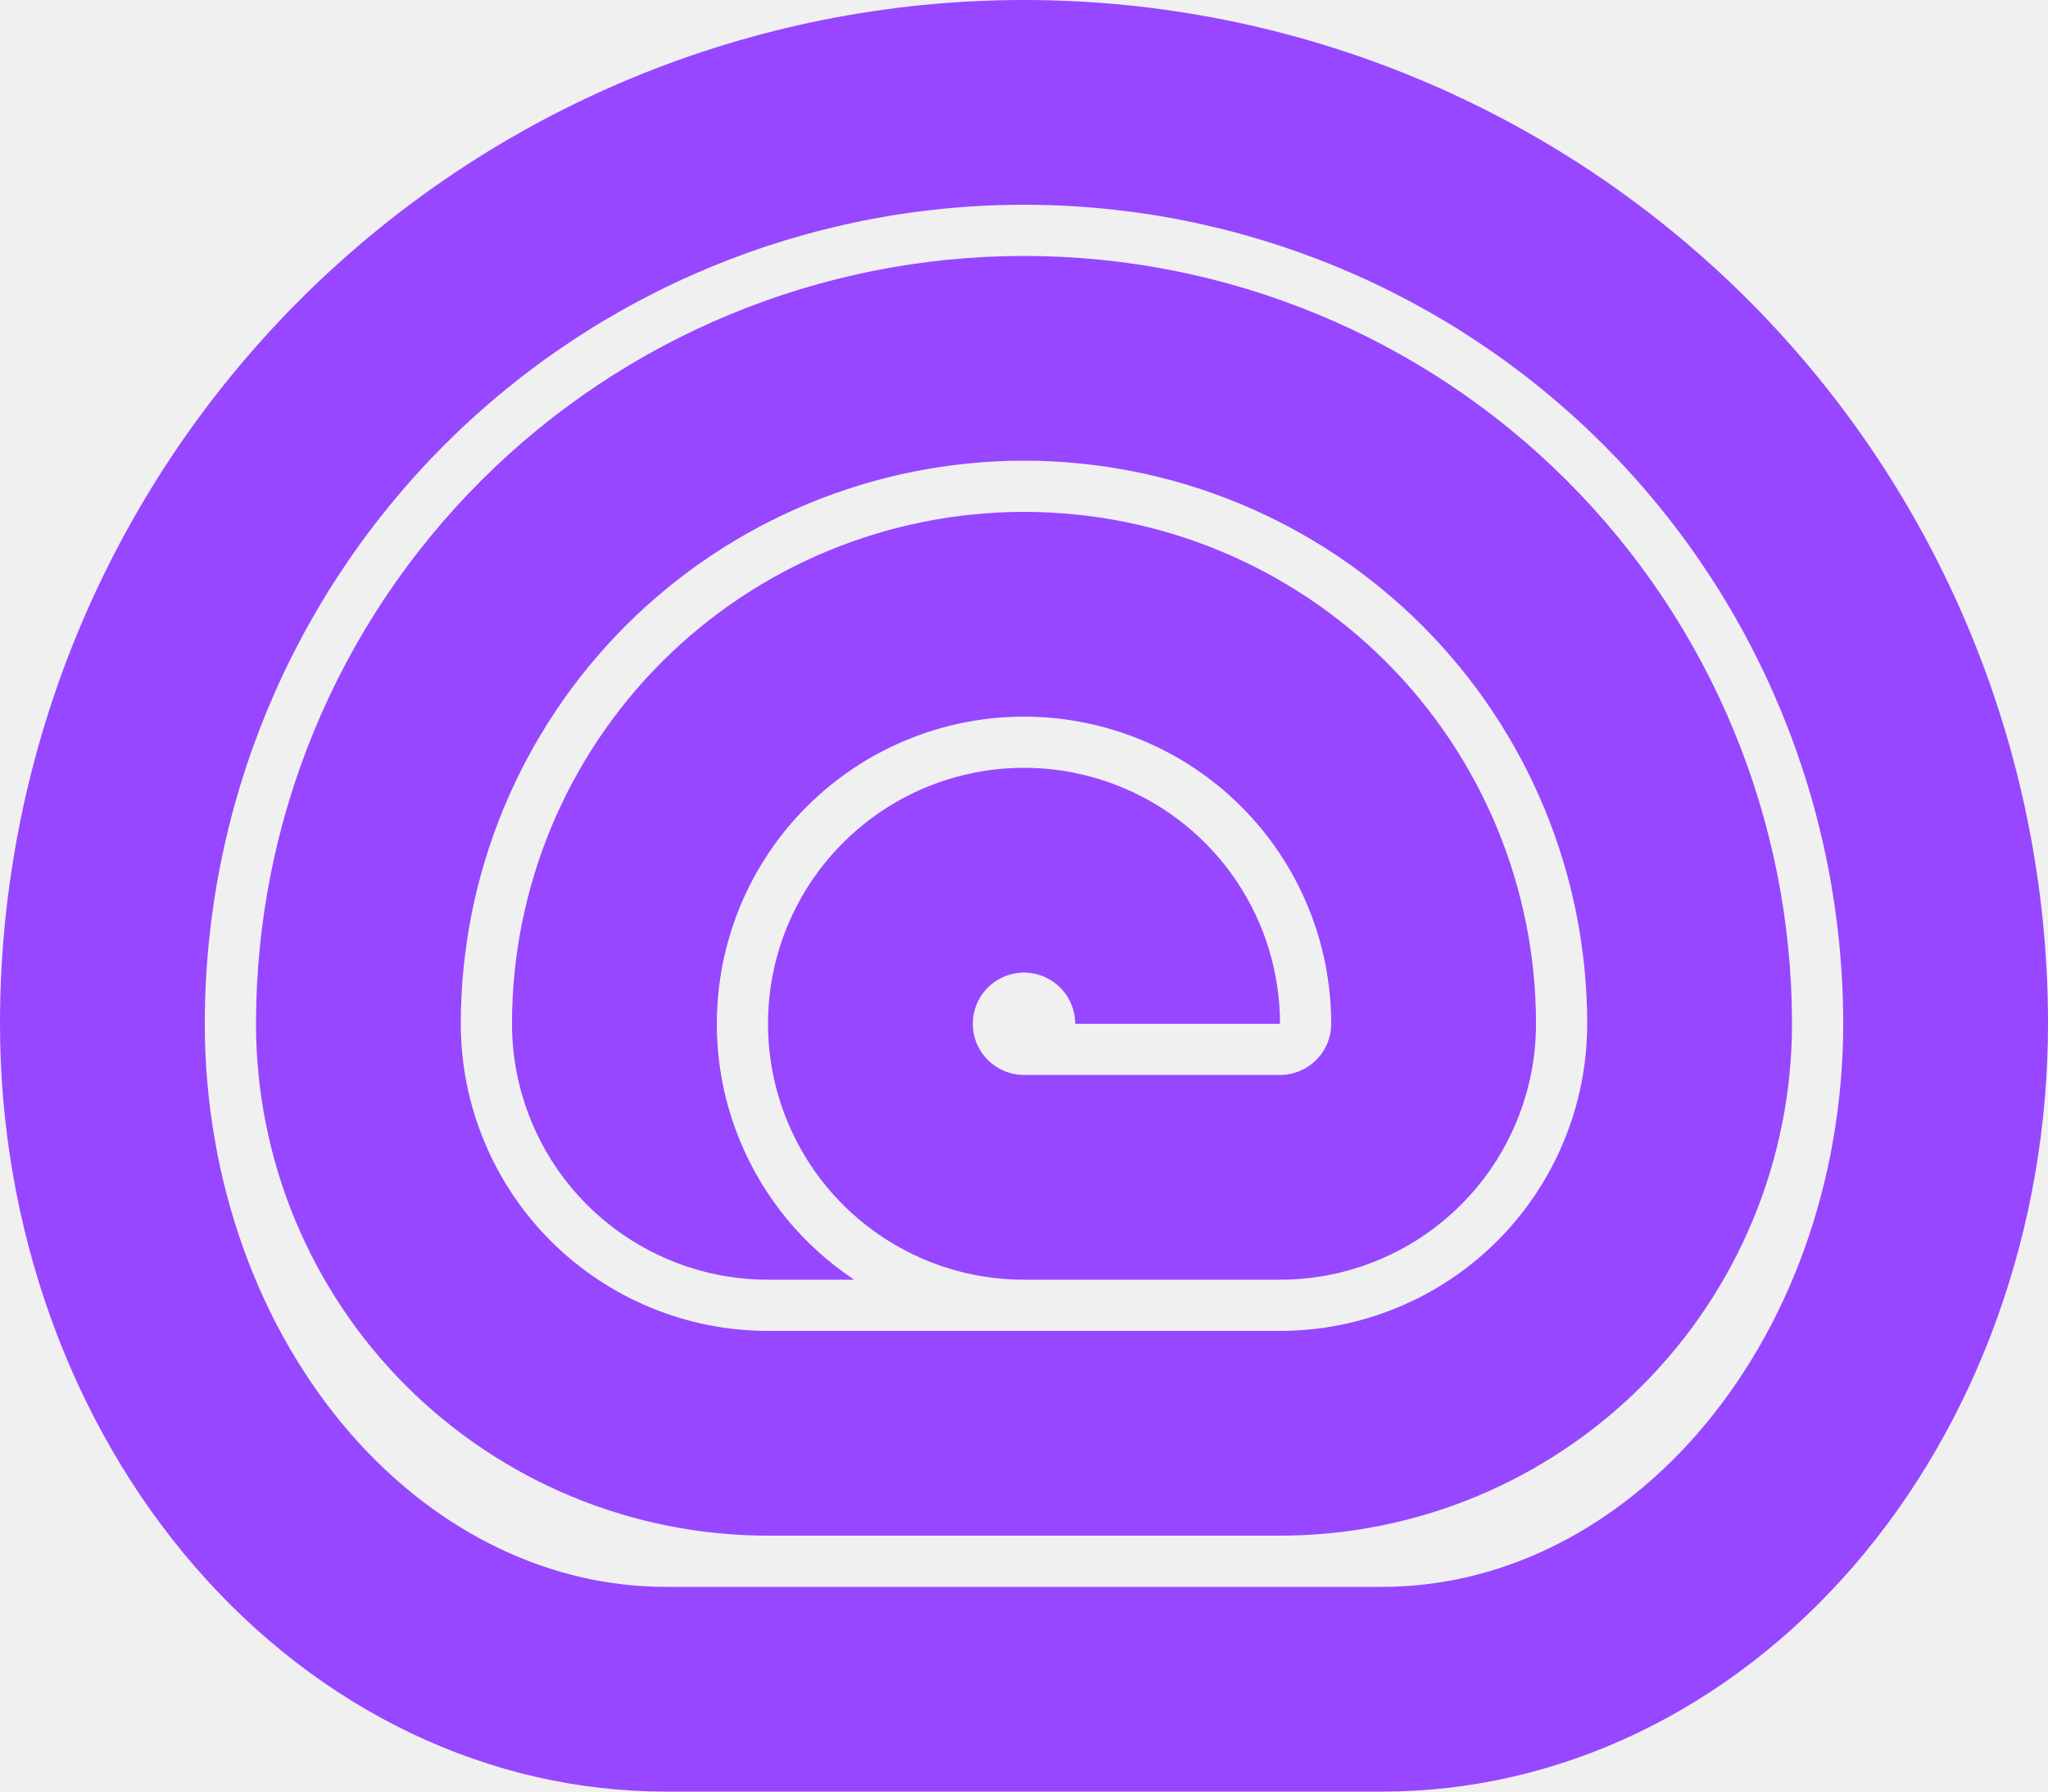
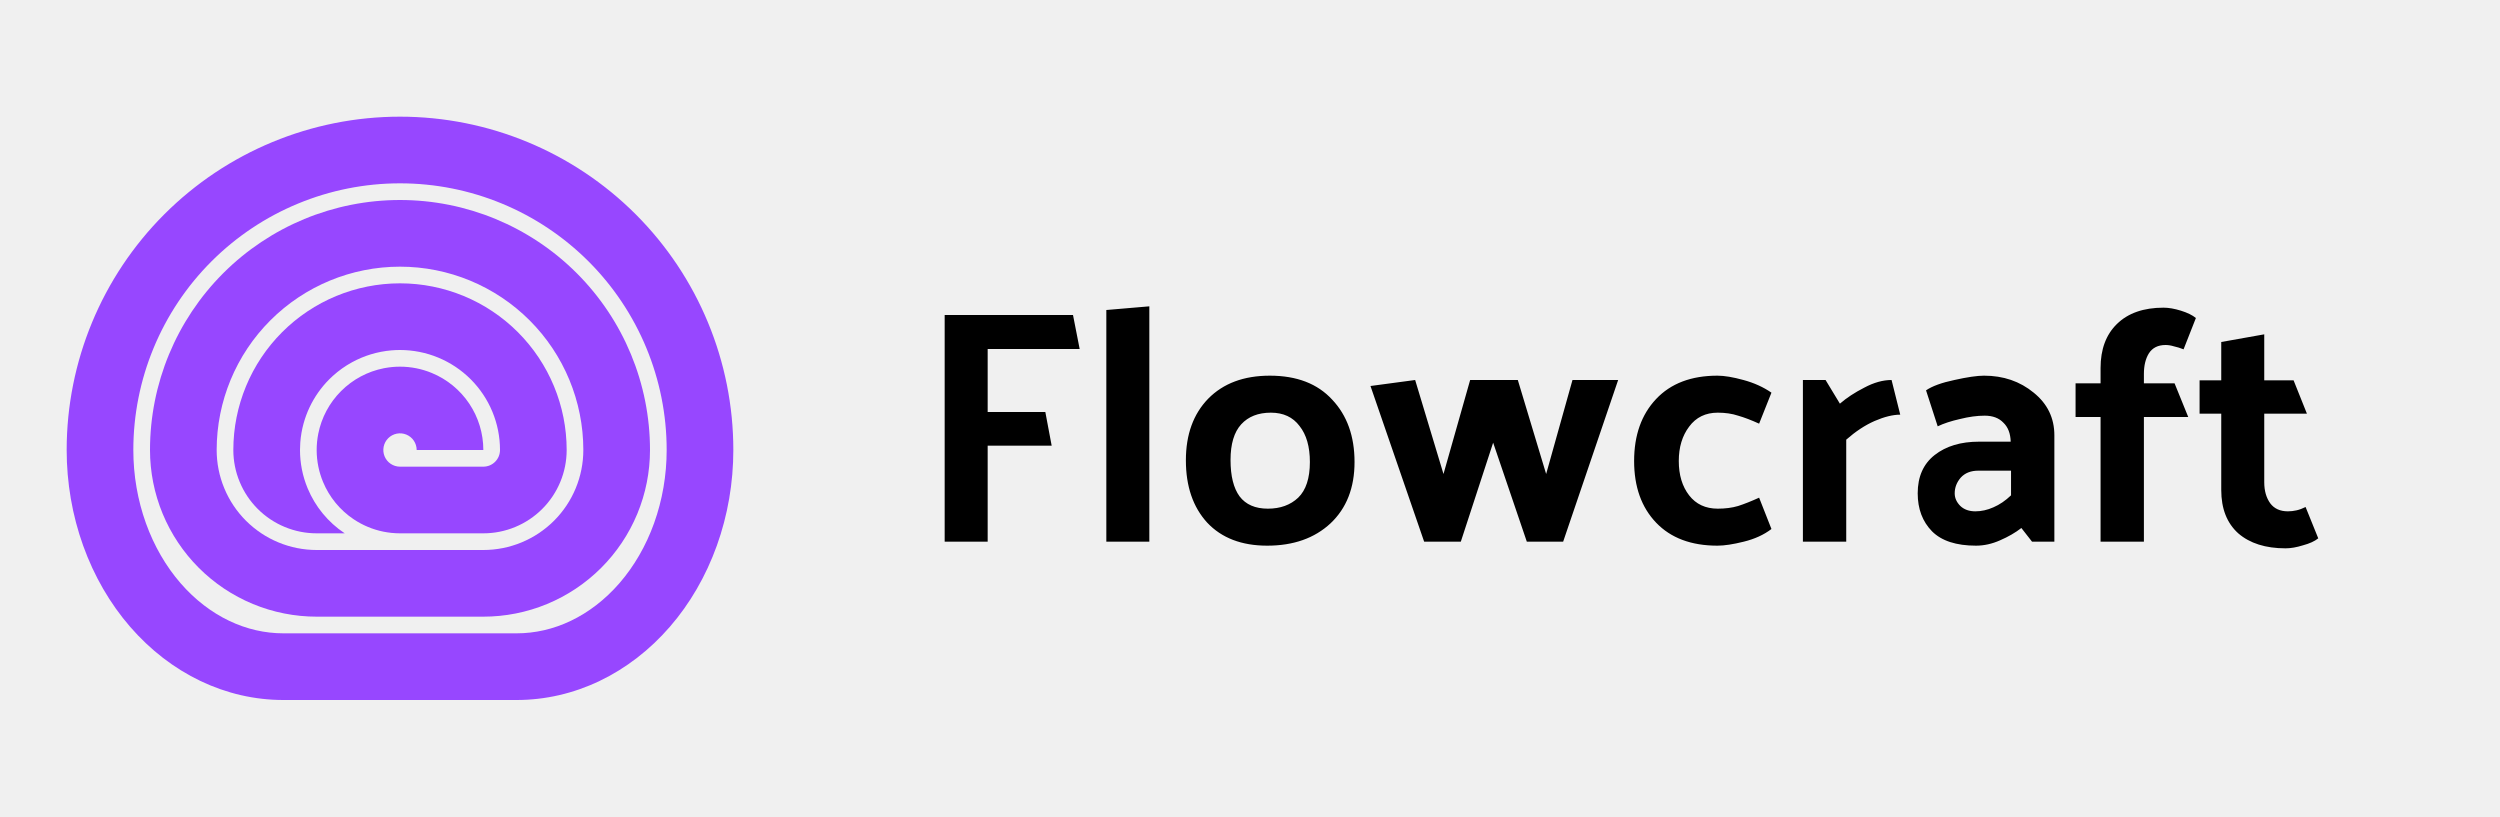
- <svg xmlns="http://www.w3.org/2000/svg" width="40" height="35" viewBox="0 0 40 35" fill="none">
-   <g clip-path="url(#clip0_37_1615)">
-     <path fill-rule="evenodd" clip-rule="evenodd" d="M25 30C26.313 30 27.614 29.741 28.827 29.239C30.04 28.736 31.142 28 32.071 27.071C33 26.142 33.736 25.04 34.239 23.827C34.741 22.614 35 21.313 35 20C35 16.022 33.42 12.206 30.607 9.393C27.794 6.58 23.978 5 20 5C16.022 5 12.206 6.58 9.393 9.393C6.58 12.206 5 16.022 5 20C5 21.313 5.259 22.614 5.761 23.827C6.264 25.04 7 26.142 7.929 27.071C8.858 28 9.96 28.736 11.173 29.239C12.386 29.741 13.687 30 15 30H25ZM20 9C17.083 9 14.285 10.159 12.222 12.222C10.159 14.285 9 17.083 9 20C9 20.788 9.155 21.568 9.457 22.296C9.758 23.024 10.2 23.686 10.757 24.243C11.315 24.8 11.976 25.242 12.704 25.543C13.432 25.845 14.212 26 15 26H25C25.788 26 26.568 25.845 27.296 25.543C28.024 25.242 28.686 24.8 29.243 24.243C29.8 23.686 30.242 23.024 30.543 22.296C30.845 21.568 31 20.788 31 20C31 17.083 29.841 14.285 27.778 12.222C25.715 10.159 22.917 9 20 9Z" fill="#9747FF" />
-     <path fill-rule="evenodd" clip-rule="evenodd" d="M13 35C11.293 35 9.602 34.612 8.025 33.858C6.448 33.104 5.015 32 3.808 30.607C2.6 29.214 1.643 27.56 0.99 25.74C0.336 23.92 0 21.97 0 20C0 14.696 2.107 9.609 5.858 5.858C9.609 2.107 14.696 0 20 0C25.304 0 30.391 2.107 34.142 5.858C37.893 9.609 40 14.696 40 20C40 21.97 39.664 23.92 39.01 25.74C38.357 27.56 37.4 29.214 36.192 30.607C34.985 32 33.552 33.104 31.975 33.858C30.398 34.612 28.707 35 27 35H13ZM8.686 8.686C11.687 5.686 15.757 4 20 4C24.244 4 28.313 5.686 31.314 8.686C34.314 11.687 36 15.757 36 20C36 21.518 35.74 23.011 35.246 24.389C34.751 25.767 34.038 26.985 33.17 27.987C32.303 28.987 31.305 29.745 30.25 30.249C29.198 30.752 28.096 31 27 31H13C11.904 31 10.802 30.752 9.75 30.249C8.695 29.745 7.697 28.987 6.83 27.987C5.962 26.985 5.249 25.767 4.754 24.389C4.26 23.011 4 21.518 4 20C4 15.757 5.686 11.687 8.686 8.686Z" fill="#9747FF" />
-     <path d="M25 25H19.996C19.66 25 19.326 24.965 19 24.899C18.368 24.77 17.764 24.519 17.222 24.157C16.4 23.608 15.759 22.827 15.381 21.913C15.258 21.617 15.165 21.311 15.101 21C14.969 20.352 14.966 19.68 15.096 19.024C15.289 18.055 15.765 17.164 16.465 16.465C17.164 15.765 18.055 15.289 19.024 15.096C19.055 15.09 19.085 15.084 19.116 15.079C19.409 15.026 19.705 15 20 15C20.654 15 21.304 15.128 21.913 15.381C22.827 15.759 23.608 16.4 24.157 17.222C24.707 18.044 25 19.011 25 20H21C21 19.802 20.941 19.609 20.831 19.444C20.722 19.28 20.565 19.152 20.383 19.076C20.2 19 19.999 18.981 19.805 19.019C19.611 19.058 19.433 19.153 19.293 19.293C19.153 19.433 19.058 19.611 19.019 19.805C18.981 19.999 19 20.2 19.076 20.383C19.152 20.565 19.28 20.722 19.444 20.831C19.609 20.941 19.802 21 20 21H25C25.131 21 25.261 20.974 25.383 20.924C25.504 20.874 25.614 20.8 25.707 20.707C25.8 20.614 25.874 20.504 25.924 20.383C25.974 20.261 26 20.131 26 20C26 18.409 25.368 16.883 24.243 15.757C23.117 14.632 21.591 14 20 14C19.827 14 19.656 14.007 19.485 14.022C19.066 14.058 18.654 14.138 18.255 14.259C17.863 14.379 17.484 14.538 17.124 14.734C16.712 14.959 16.326 15.233 15.973 15.552C15.9 15.619 15.828 15.687 15.757 15.757C15.265 16.25 14.867 16.819 14.575 17.436C14.429 17.745 14.31 18.066 14.219 18.396C14.114 18.772 14.046 19.16 14.017 19.554C14.006 19.702 14 19.851 14 20C14 20.784 14.154 21.565 14.457 22.296C14.911 23.392 15.68 24.329 16.667 24.989C16.672 24.993 16.678 24.996 16.683 25H15C14.343 25 13.693 24.871 13.087 24.619C12.48 24.368 11.929 24 11.464 23.535C11 23.071 10.632 22.52 10.381 21.913C10.129 21.307 10 20.657 10 20C10 17.348 11.054 14.804 12.929 12.929C14.804 11.054 17.348 10 20 10C22.652 10 25.196 11.054 27.071 12.929C28.946 14.804 30 17.348 30 20C30 20.657 29.871 21.307 29.619 21.913C29.368 22.52 29 23.071 28.535 23.535C28.071 24 27.52 24.368 26.913 24.619C26.307 24.871 25.657 25 25 25Z" fill="#9747FF" />
+ <svg xmlns="http://www.w3.org/2000/svg" width="150" height="49" viewBox="0 0 150 49" fill="none">
+   <g clip-path="url(#clip0_37_1473)">
+     <path fill-rule="evenodd" clip-rule="evenodd" d="M29 37C30.313 37 31.614 36.741 32.827 36.239C34.04 35.736 35.142 35 36.071 34.071C37 33.142 37.736 32.04 38.239 30.827C38.741 29.614 39 28.313 39 27C39 23.022 37.42 19.206 34.607 16.393C31.794 13.58 27.978 12 24 12C20.022 12 16.206 13.58 13.393 16.393C10.58 19.206 9 23.022 9 27C9 28.313 9.259 29.614 9.761 30.827C10.264 32.04 11 33.142 11.929 34.071C12.857 35 13.96 35.736 15.173 36.239C16.386 36.741 17.687 37 19 37H29ZM24 16C21.083 16 18.285 17.159 16.222 19.222C14.159 21.285 13 24.083 13 27C13 27.788 13.155 28.568 13.457 29.296C13.758 30.024 14.2 30.686 14.757 31.243C15.315 31.8 15.976 32.242 16.704 32.543C17.432 32.845 18.212 33 19 33H29C29.788 33 30.568 32.845 31.296 32.543C32.024 32.242 32.685 31.8 33.243 31.243C33.8 30.686 34.242 30.024 34.543 29.296C34.845 28.568 35 27.788 35 27C35 24.083 33.841 21.285 31.778 19.222C29.715 17.159 26.917 16 24 16Z" fill="#9747FF" />
+     <path fill-rule="evenodd" clip-rule="evenodd" d="M17 42C15.293 42 13.602 41.612 12.025 40.858C10.448 40.104 9.015 38.999 7.808 37.607C6.6 36.214 5.643 34.56 4.99 32.74C4.336 30.92 4 28.97 4 27C4 21.696 6.107 16.609 9.858 12.858C13.609 9.107 18.696 7 24 7C29.304 7 34.391 9.107 38.142 12.858C41.893 16.609 44 21.696 44 27C44 28.97 43.664 30.92 43.01 32.74C42.357 34.56 41.4 36.214 40.192 37.607C38.985 38.999 37.552 40.104 35.975 40.858C34.398 41.612 32.707 42 31 42H17ZM12.686 15.686C15.687 12.686 19.756 11 24 11C28.244 11 32.313 12.686 35.314 15.686C38.314 18.687 40 22.756 40 27C40 28.518 39.74 30.011 39.246 31.389C38.751 32.767 38.038 33.985 37.17 34.987C36.303 35.987 35.304 36.745 34.25 37.249C33.198 37.752 32.096 38 31 38H17C15.904 38 14.802 37.752 13.75 37.249C12.695 36.745 11.697 35.987 10.83 34.987C9.962 33.985 9.249 32.767 8.754 31.389C8.26 30.011 8 28.518 8 27C8 22.756 9.686 18.687 12.686 15.686Z" fill="#9747FF" />
+     <path d="M29 32H23.996C23.66 32 23.326 31.965 23 31.899C22.368 31.77 21.764 31.519 21.222 31.157C20.4 30.608 19.759 29.827 19.381 28.913C19.258 28.617 19.165 28.311 19.101 28C18.969 27.352 18.966 26.68 19.096 26.024C19.289 25.055 19.765 24.164 20.465 23.465C21.164 22.765 22.055 22.289 23.024 22.096C23.055 22.09 23.085 22.084 23.116 22.079C23.409 22.026 23.705 22 24 22C24.654 22 25.304 22.128 25.913 22.381C26.827 22.759 27.608 23.4 28.157 24.222C28.707 25.044 29 26.011 29 27H25C25 26.802 24.941 26.609 24.831 26.444C24.722 26.28 24.565 26.152 24.383 26.076C24.2 26 23.999 25.981 23.805 26.019C23.611 26.058 23.433 26.153 23.293 26.293C23.153 26.433 23.058 26.611 23.019 26.805C22.981 26.999 23 27.2 23.076 27.383C23.152 27.565 23.28 27.722 23.444 27.831C23.609 27.941 23.802 28 24 28H29C29.131 28 29.261 27.974 29.383 27.924C29.504 27.874 29.614 27.8 29.707 27.707C29.8 27.614 29.874 27.504 29.924 27.383C29.974 27.261 30 27.131 30 27C30 25.409 29.368 23.883 28.243 22.757C27.117 21.632 25.591 21 24 21C23.827 21 23.656 21.007 23.485 21.022C23.066 21.058 22.654 21.138 22.255 21.259C21.863 21.378 21.484 21.538 21.124 21.734C20.712 21.959 20.326 22.233 19.973 22.552C19.9 22.619 19.828 22.687 19.757 22.757C19.265 23.25 18.867 23.819 18.575 24.436C18.429 24.745 18.31 25.066 18.218 25.396C18.114 25.772 18.046 26.16 18.017 26.554C18.006 26.702 18 26.851 18 27C18 27.784 18.154 28.565 18.457 29.296C18.911 30.392 19.68 31.329 20.667 31.989C20.672 31.993 20.678 31.996 20.683 32H19C18.343 32 17.693 31.871 17.087 31.619C16.48 31.368 15.929 31 15.464 30.535C15 30.071 14.632 29.52 14.381 28.913C14.129 28.307 14 27.657 14 27C14 24.348 15.054 21.804 16.929 19.929C18.804 18.054 21.348 17 24 17C26.652 17 29.196 18.054 31.071 19.929C32.946 21.804 34 24.348 34 27C34 27.657 33.871 28.307 33.619 28.913C33.368 29.52 33 30.071 32.535 30.535C32.071 31 31.52 31.368 30.913 31.619C30.307 31.871 29.657 32 29 32Z" fill="#9747FF" />
  </g>
+   <path d="M63.1 26.74H59.26V32.5H56.68V18.9H64.38L64.78 20.94H59.26V24.72H62.72L63.1 26.74ZM68.96 18.38V32.5H66.38V18.6L68.96 18.38ZM76.032 32.74C74.499 32.74 73.299 32.28 72.433 31.36C71.579 30.427 71.153 29.18 71.153 27.62C71.153 26.073 71.599 24.84 72.493 23.92C73.399 23 74.632 22.54 76.192 22.54C77.806 22.54 79.052 23.02 79.933 23.98C80.826 24.927 81.272 26.173 81.272 27.72C81.272 29.267 80.793 30.493 79.832 31.4C78.873 32.293 77.606 32.74 76.032 32.74ZM78.593 27.72C78.593 26.8 78.386 26.08 77.972 25.56C77.573 25.027 76.999 24.76 76.252 24.76C75.493 24.76 74.899 24.993 74.472 25.46C74.046 25.927 73.832 26.64 73.832 27.6C73.832 28.56 74.013 29.287 74.373 29.78C74.746 30.273 75.312 30.52 76.073 30.52C76.819 30.52 77.426 30.3 77.892 29.86C78.359 29.407 78.593 28.693 78.593 27.72ZM91.609 32.5L89.589 26.56L87.649 32.5H85.449L82.229 23.16L84.909 22.8L86.609 28.44L88.209 22.8H91.069L92.769 28.44L94.349 22.8H97.089L93.789 32.5H91.609ZM103.067 24.76C102.334 24.76 101.76 25.04 101.347 25.6C100.934 26.147 100.727 26.833 100.727 27.66C100.727 28.5 100.934 29.187 101.347 29.72C101.76 30.253 102.334 30.52 103.067 30.52C103.52 30.52 103.927 30.467 104.287 30.36C104.66 30.24 105.08 30.073 105.547 29.86L106.287 31.74C105.834 32.087 105.28 32.34 104.627 32.5C103.987 32.66 103.46 32.74 103.047 32.74C101.474 32.74 100.247 32.28 99.367 31.36C98.487 30.44 98.047 29.207 98.047 27.66C98.047 26.113 98.487 24.873 99.367 23.94C100.247 23.007 101.474 22.54 103.047 22.54C103.46 22.54 103.98 22.627 104.607 22.8C105.247 22.973 105.807 23.227 106.287 23.56L105.547 25.42C105.08 25.207 104.66 25.047 104.287 24.94C103.927 24.82 103.52 24.76 103.067 24.76ZM113.494 22.8L114.014 24.88C113.574 24.88 113.06 25.007 112.474 25.26C111.9 25.513 111.334 25.887 110.774 26.38V32.5H108.174V22.8H109.534L110.394 24.22C110.794 23.873 111.28 23.553 111.854 23.26C112.427 22.953 112.974 22.8 113.494 22.8ZM117.282 29.6C117.282 29.88 117.395 30.133 117.622 30.36C117.848 30.573 118.148 30.68 118.522 30.68C118.882 30.68 119.242 30.6 119.602 30.44C119.975 30.28 120.328 30.04 120.662 29.72V28.24H118.702C118.248 28.24 117.895 28.38 117.642 28.66C117.402 28.94 117.282 29.253 117.282 29.6ZM118.562 32.74C117.375 32.74 116.495 32.453 115.922 31.88C115.348 31.293 115.062 30.533 115.062 29.6C115.062 28.6 115.402 27.833 116.082 27.3C116.762 26.767 117.648 26.5 118.742 26.5H120.642C120.628 26.007 120.482 25.627 120.202 25.36C119.935 25.08 119.562 24.94 119.082 24.94C118.628 24.94 118.135 25.007 117.602 25.14C117.068 25.26 116.622 25.407 116.262 25.58L115.562 23.42C115.935 23.167 116.502 22.96 117.262 22.8C118.035 22.627 118.628 22.54 119.042 22.54C120.202 22.54 121.195 22.88 122.022 23.56C122.848 24.227 123.262 25.08 123.262 26.12V32.5H121.922L121.282 31.68C120.922 31.96 120.495 32.207 120.002 32.42C119.522 32.633 119.042 32.74 118.562 32.74ZM126.034 22.08C126.034 20.96 126.361 20.08 127.014 19.44C127.681 18.787 128.614 18.46 129.814 18.46C130.121 18.46 130.467 18.52 130.854 18.64C131.241 18.76 131.541 18.907 131.754 19.08L131.014 20.96C130.814 20.88 130.621 20.82 130.434 20.78C130.261 20.727 130.094 20.7 129.934 20.7C129.481 20.7 129.147 20.867 128.934 21.2C128.734 21.52 128.634 21.933 128.634 22.44V23H130.474L131.294 25.02H128.634V32.5H126.034V25.02H124.534V23H126.034V22.08ZM139.095 32.3C138.882 32.473 138.575 32.613 138.175 32.72C137.789 32.84 137.442 32.9 137.135 32.9C135.935 32.9 134.989 32.6 134.295 32C133.615 31.387 133.275 30.52 133.275 29.4V24.82H131.975V22.82H133.275V20.52L135.855 20.06V22.82H137.615L138.415 24.82H135.855V28.94C135.855 29.447 135.975 29.867 136.215 30.2C136.455 30.52 136.809 30.68 137.275 30.68C137.449 30.68 137.622 30.66 137.795 30.62C137.969 30.58 138.149 30.513 138.335 30.42L139.095 32.3Z" fill="black" />
  <defs>
-     <clipPath id="clip0_37_1615">
-       <rect width="40" height="35" fill="white" />
+     <clipPath id="clip0_37_1473">
+       <rect width="40" height="35" fill="white" transform="translate(4 7)" />
    </clipPath>
  </defs>
</svg>
